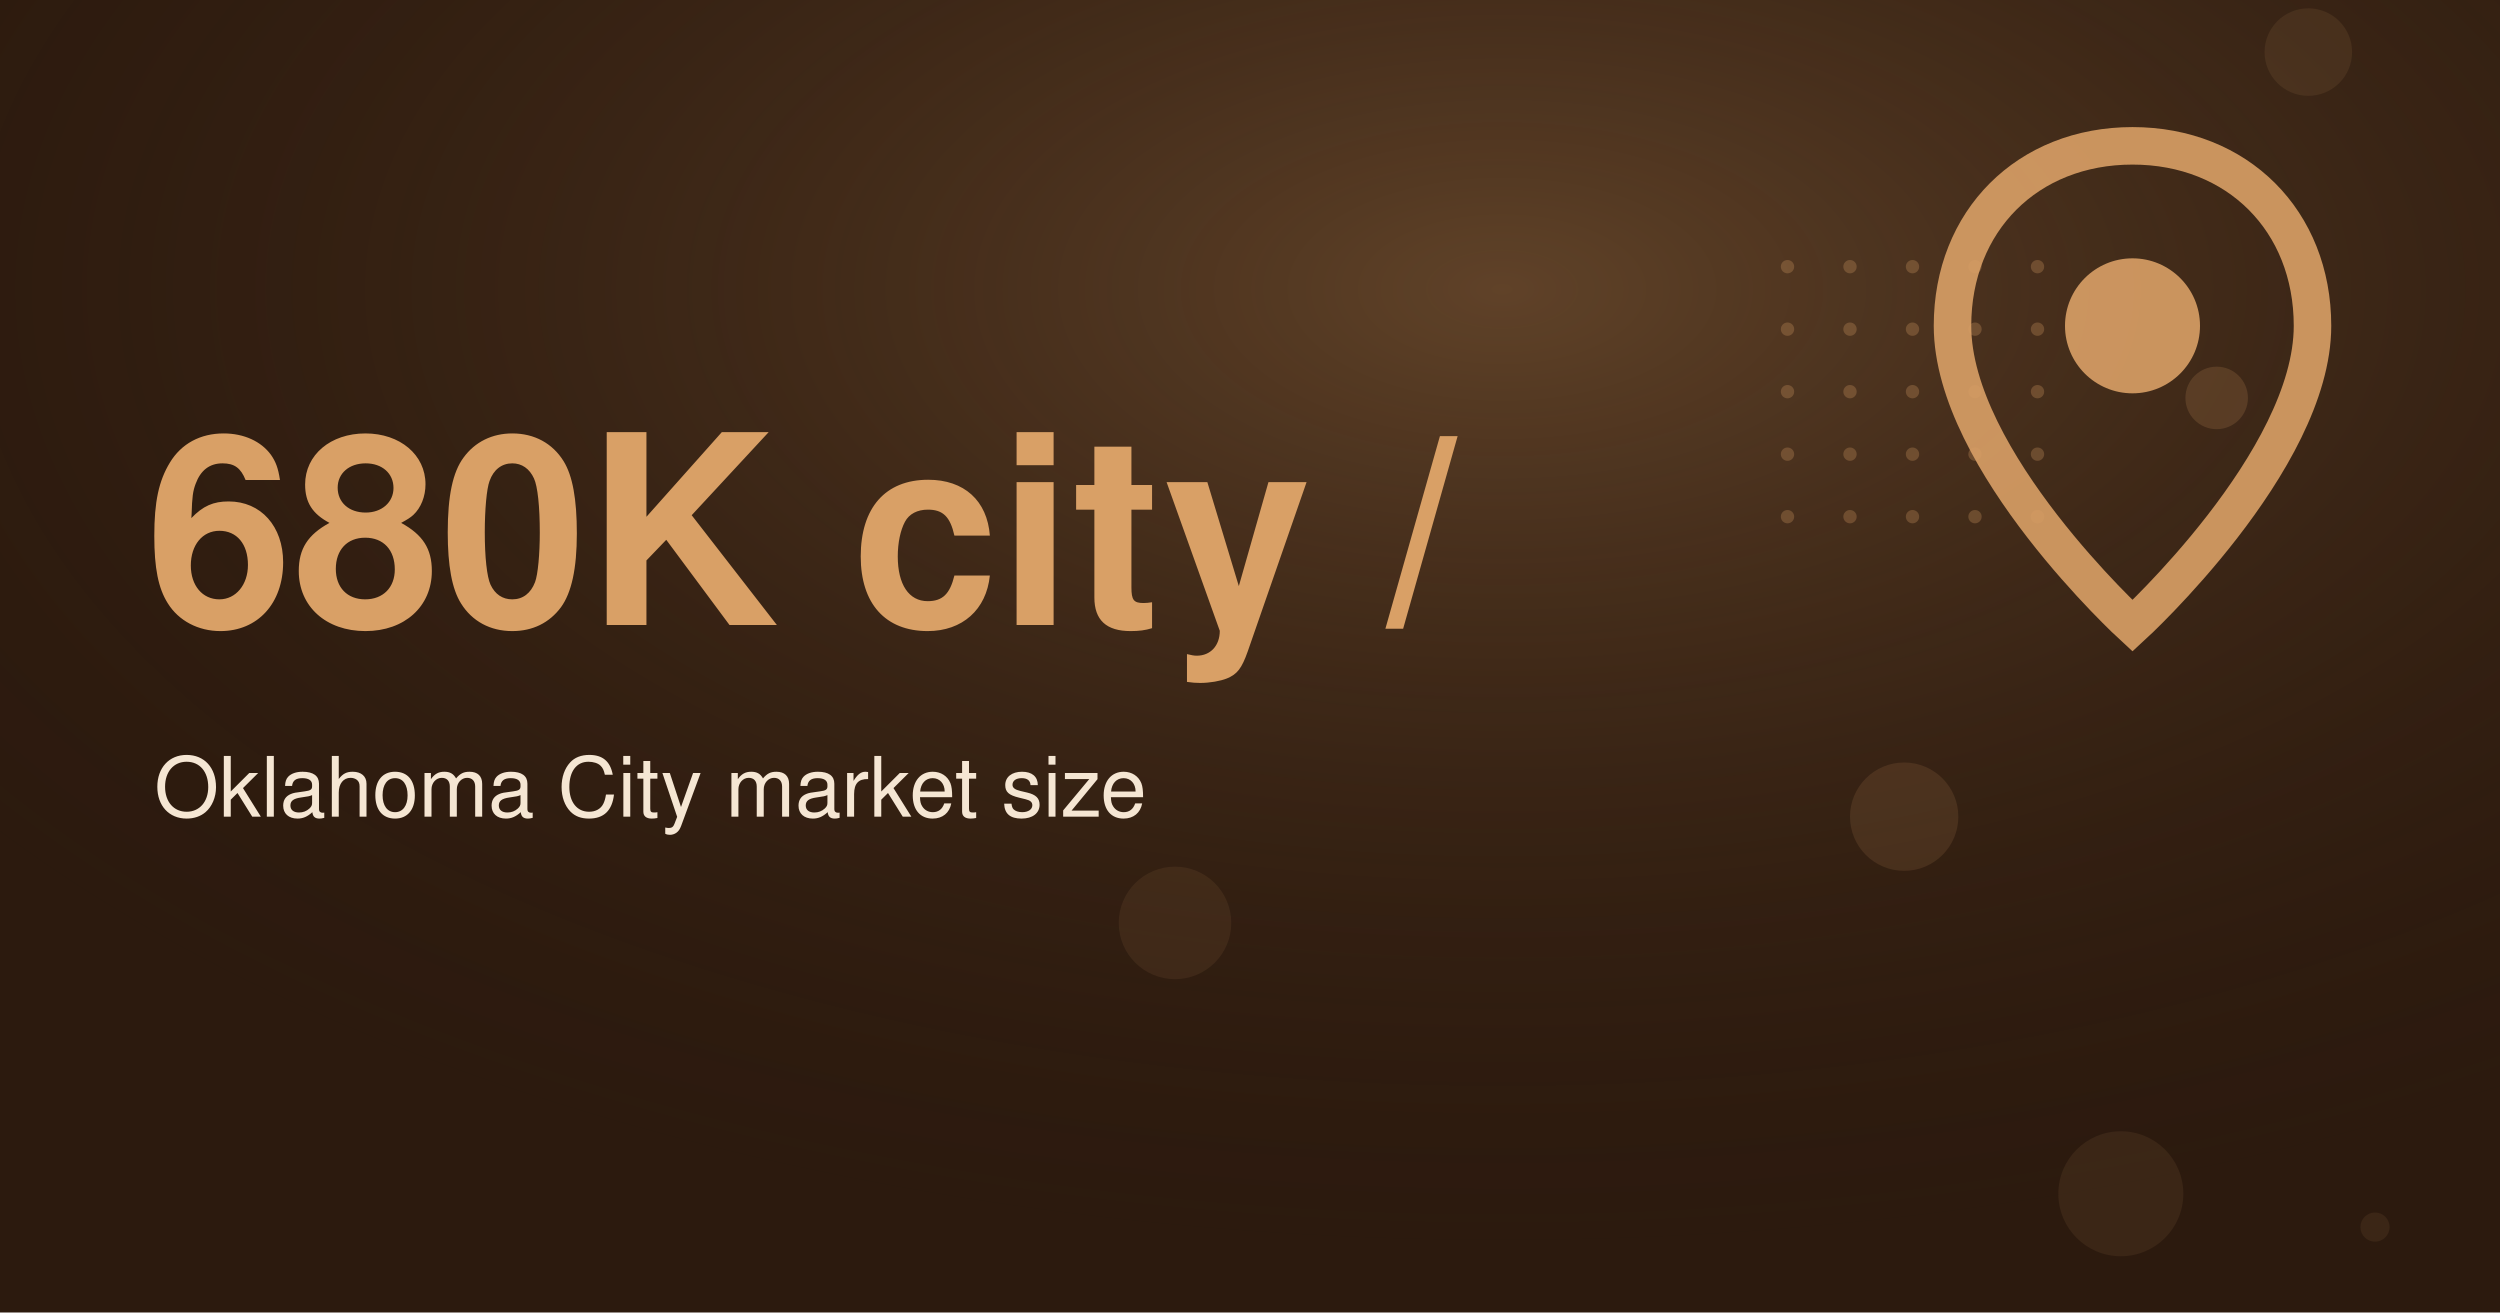
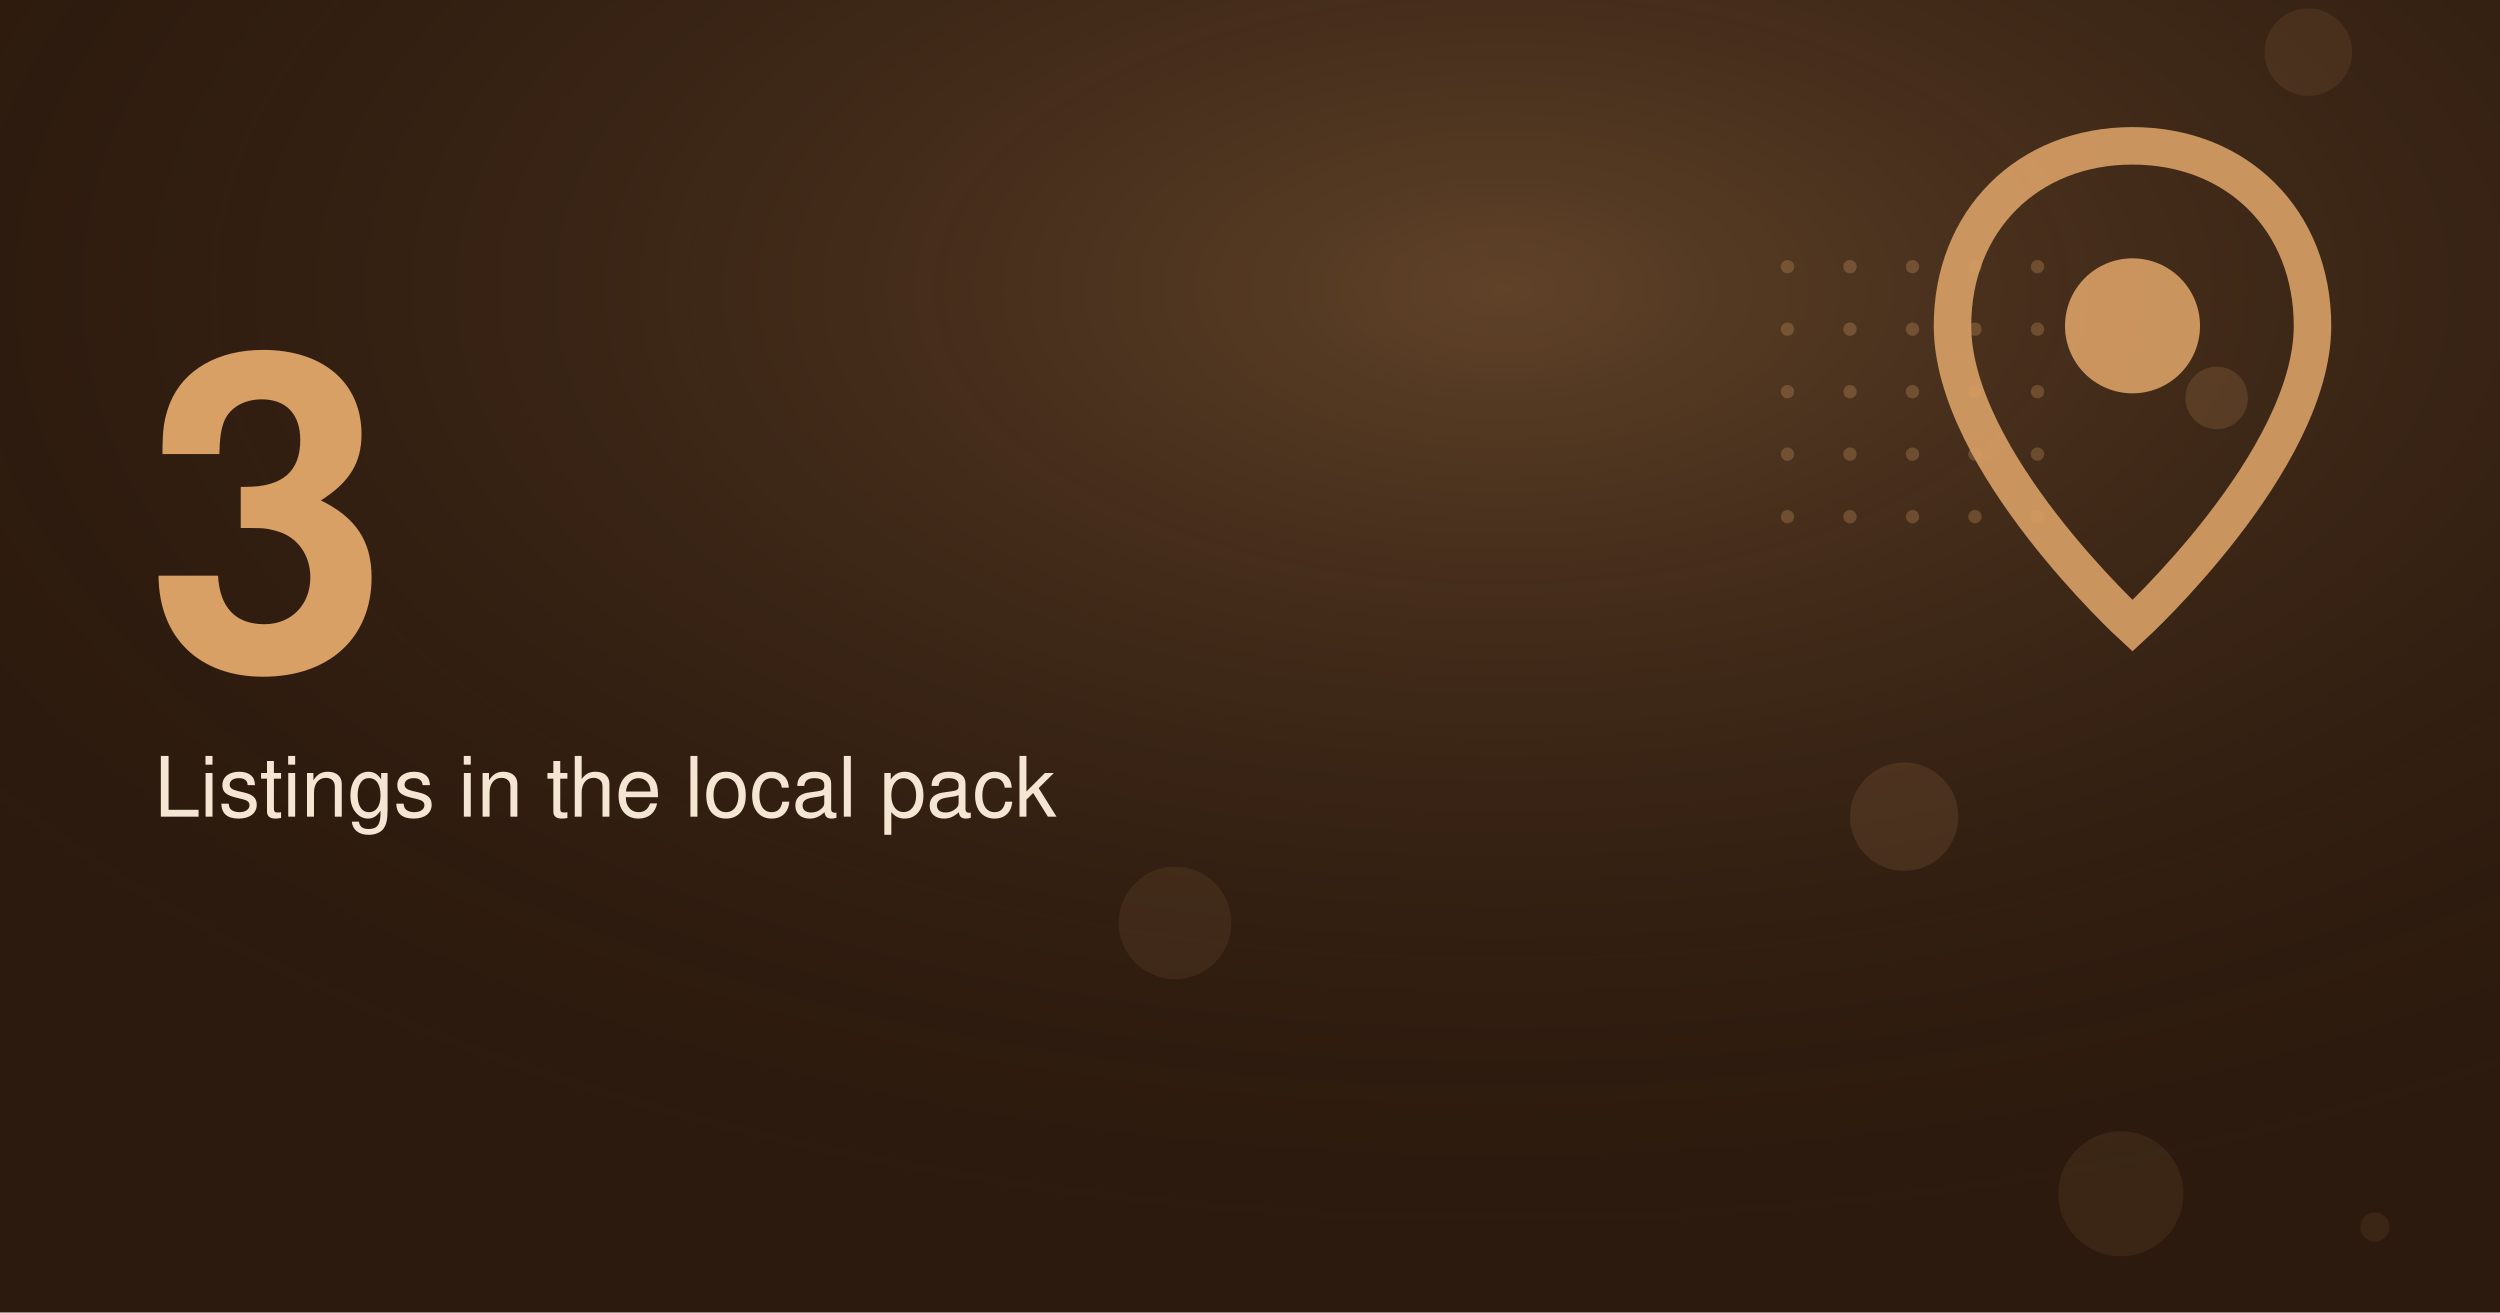
- <svg xmlns="http://www.w3.org/2000/svg" width="1200" height="630" viewBox="0 0 1200 630" role="img" aria-label="Local SEO for Pet Groomers in Oklahoma City, OK: 2026 Map Pack Guide">
+ <svg xmlns="http://www.w3.org/2000/svg" width="1200" height="630" viewBox="0 0 1200 630" role="img" aria-label="Local SEO for Pet Groomers in Oklahoma City, OK">
  <defs>
    <radialGradient id="g" cx="60%" cy="22%" r="75%">
      <stop offset="0" stop-color="#d9a066" stop-opacity="0.30" />
      <stop offset="1" stop-color="#2c1a0e" stop-opacity="0" />
    </radialGradient>
  </defs>
  <rect width="1200" height="630" fill="#2c1a0e" />
  <rect width="1200" height="630" fill="url(#g)" />
  <circle cx="914" cy="392" r="26" fill="#d9a066" fill-opacity="0.13" />
  <circle cx="564" cy="443" r="27" fill="#d9a066" fill-opacity="0.09" />
  <circle cx="1108" cy="25" r="21" fill="#d9a066" fill-opacity="0.10" />
  <circle cx="1018" cy="573" r="30" fill="#d9a066" fill-opacity="0.09" />
  <circle cx="1140" cy="589" r="7" fill="#d9a066" fill-opacity="0.09" />
  <circle cx="1064" cy="191" r="15" fill="#d9a066" fill-opacity="0.17" />
  <circle cx="858" cy="128" r="3.2" fill="#d9a066" fill-opacity="0.28" />
  <circle cx="858" cy="158" r="3.2" fill="#d9a066" fill-opacity="0.28" />
  <circle cx="858" cy="188" r="3.2" fill="#d9a066" fill-opacity="0.28" />
  <circle cx="858" cy="218" r="3.2" fill="#d9a066" fill-opacity="0.28" />
  <circle cx="858" cy="248" r="3.2" fill="#d9a066" fill-opacity="0.28" />
  <circle cx="888" cy="128" r="3.2" fill="#d9a066" fill-opacity="0.28" />
  <circle cx="888" cy="158" r="3.2" fill="#d9a066" fill-opacity="0.28" />
  <circle cx="888" cy="188" r="3.2" fill="#d9a066" fill-opacity="0.28" />
  <circle cx="888" cy="218" r="3.2" fill="#d9a066" fill-opacity="0.28" />
  <circle cx="888" cy="248" r="3.2" fill="#d9a066" fill-opacity="0.28" />
  <circle cx="918" cy="128" r="3.2" fill="#d9a066" fill-opacity="0.28" />
  <circle cx="918" cy="158" r="3.2" fill="#d9a066" fill-opacity="0.28" />
  <circle cx="918" cy="188" r="3.2" fill="#d9a066" fill-opacity="0.28" />
  <circle cx="918" cy="218" r="3.2" fill="#d9a066" fill-opacity="0.28" />
  <circle cx="918" cy="248" r="3.2" fill="#d9a066" fill-opacity="0.28" />
  <circle cx="948" cy="128" r="3.2" fill="#d9a066" fill-opacity="0.28" />
  <circle cx="948" cy="158" r="3.2" fill="#d9a066" fill-opacity="0.28" />
  <circle cx="948" cy="188" r="3.2" fill="#d9a066" fill-opacity="0.28" />
  <circle cx="948" cy="218" r="3.2" fill="#d9a066" fill-opacity="0.28" />
  <circle cx="948" cy="248" r="3.2" fill="#d9a066" fill-opacity="0.28" />
  <circle cx="978" cy="128" r="3.2" fill="#d9a066" fill-opacity="0.28" />
  <circle cx="978" cy="158" r="3.2" fill="#d9a066" fill-opacity="0.28" />
  <circle cx="978" cy="188" r="3.2" fill="#d9a066" fill-opacity="0.28" />
  <circle cx="978" cy="218" r="3.2" fill="#d9a066" fill-opacity="0.28" />
  <circle cx="978" cy="248" r="3.2" fill="#d9a066" fill-opacity="0.28" />
  <g transform="translate(930 70) scale(3.6)" opacity="0.9">
    <path d="M26 0C12 0 2 10 2 24c0 18 24 40 24 40s24-22 24-40C50 10 40 0 26 0z" fill="none" stroke="#d9a066" stroke-width="5" />
    <circle cx="26" cy="24" r="9" fill="#d9a066" />
  </g>
-   <text x="70" y="300" font-family="Helvetica, Arial, sans-serif" font-size="127" font-weight="800" fill="#d9a066">680K city / </text>
-   <text x="74" y="392" font-family="Helvetica, Arial, sans-serif" font-size="40" fill="#f5e6d3">Oklahoma City market size</text>
+   <text x="70" y="320" font-family="Helvetica, Arial, sans-serif" font-size="210" font-weight="800" fill="#d9a066">3</text>
+   <text x="74" y="392" font-family="Helvetica, Arial, sans-serif" font-size="40" fill="#f5e6d3">Listings in the local pack</text>
</svg>
